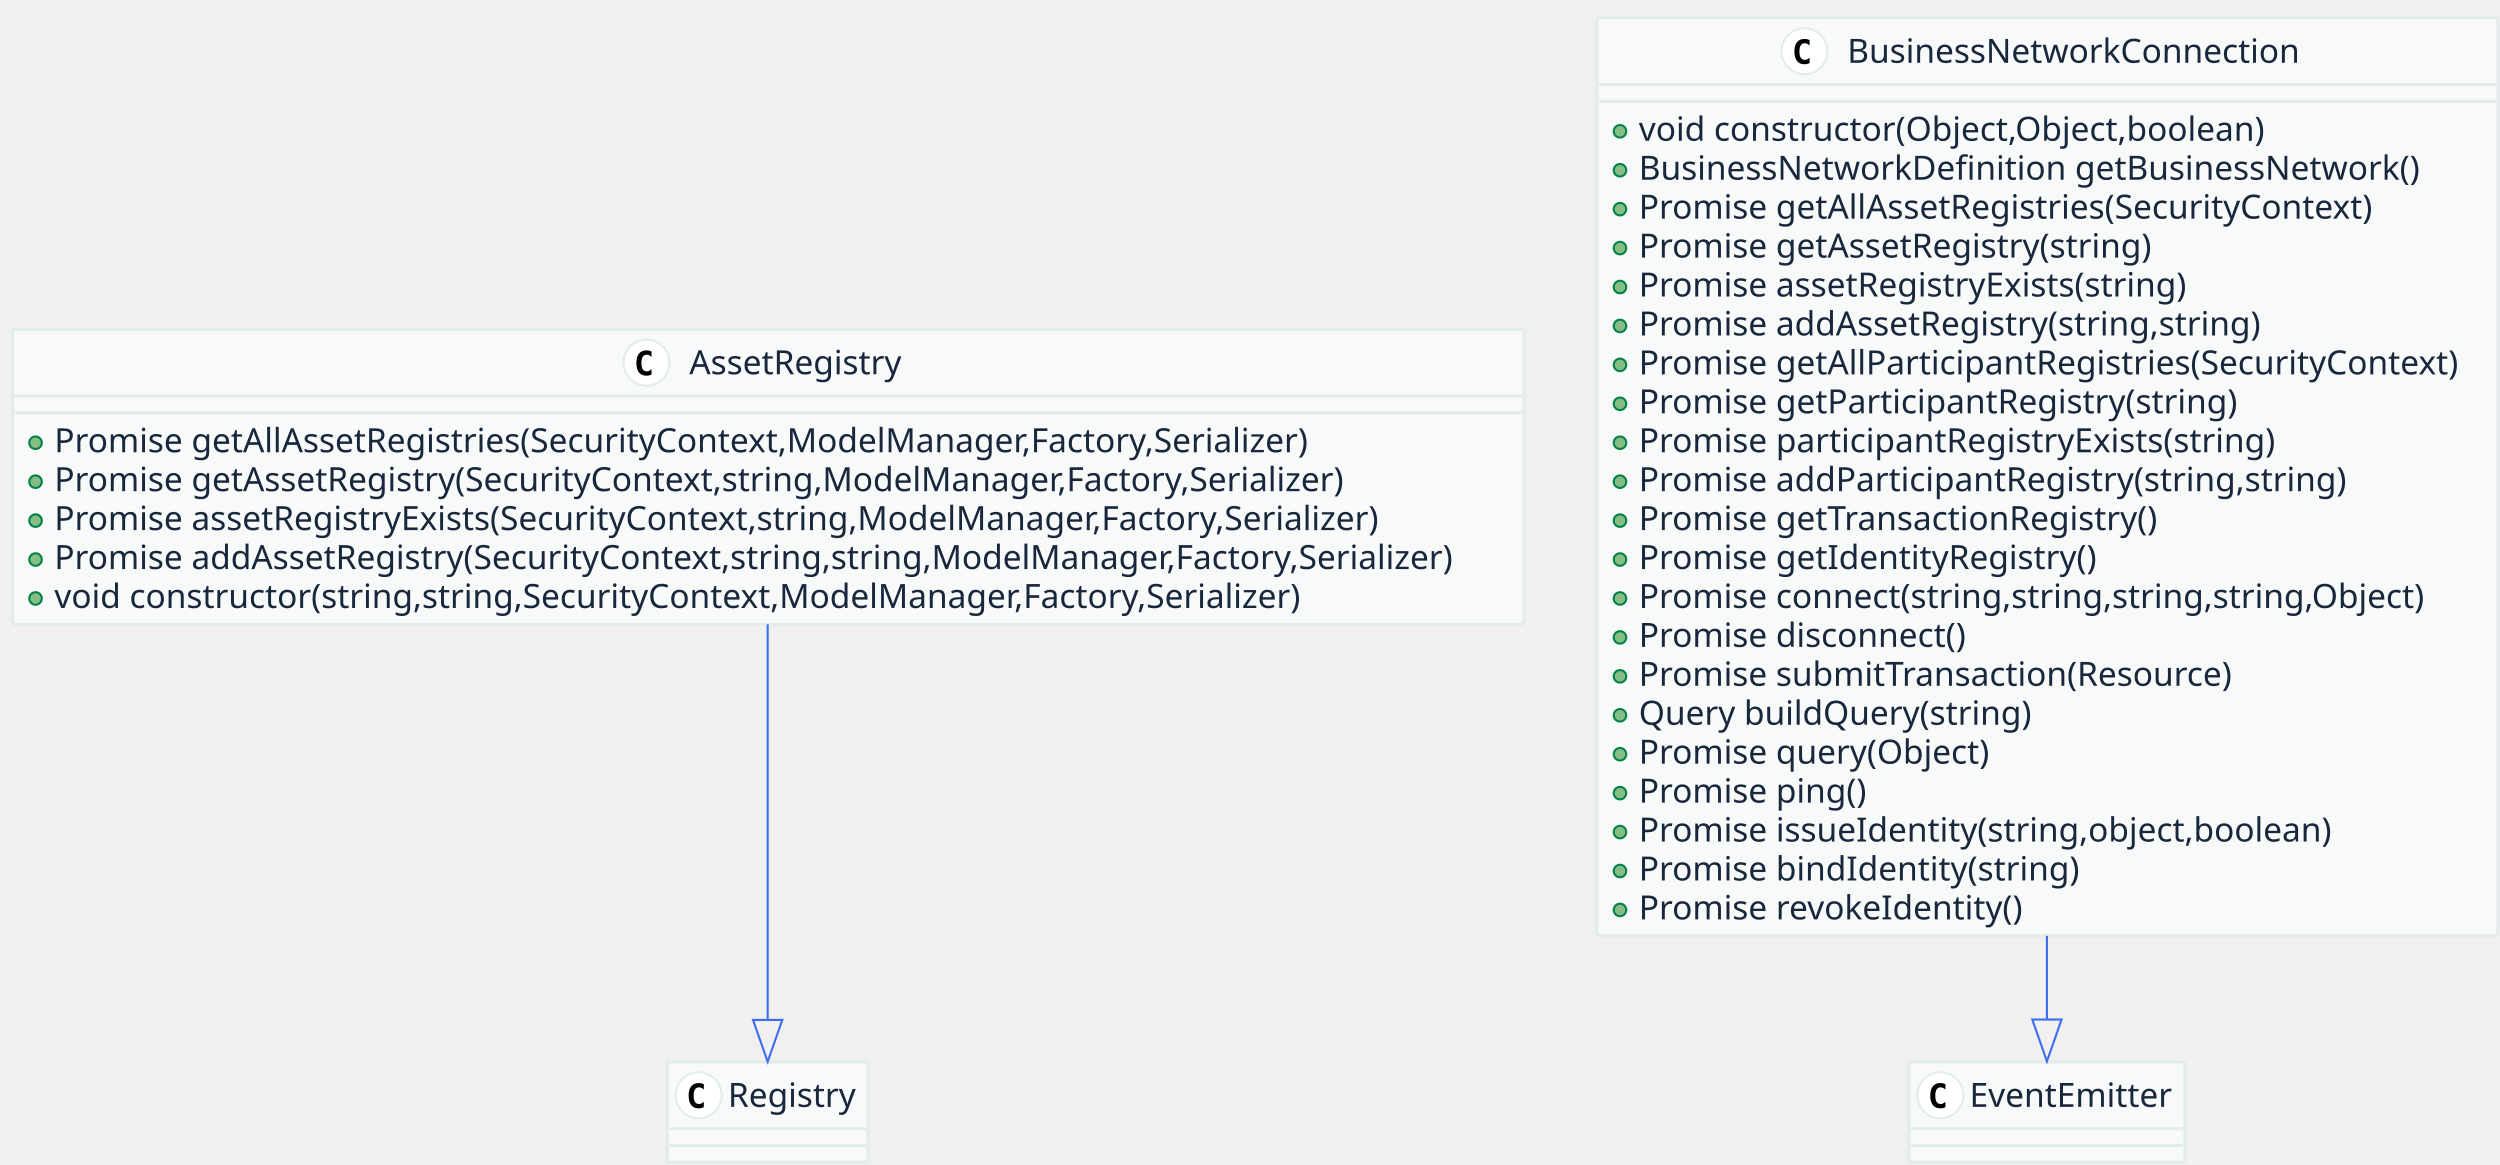
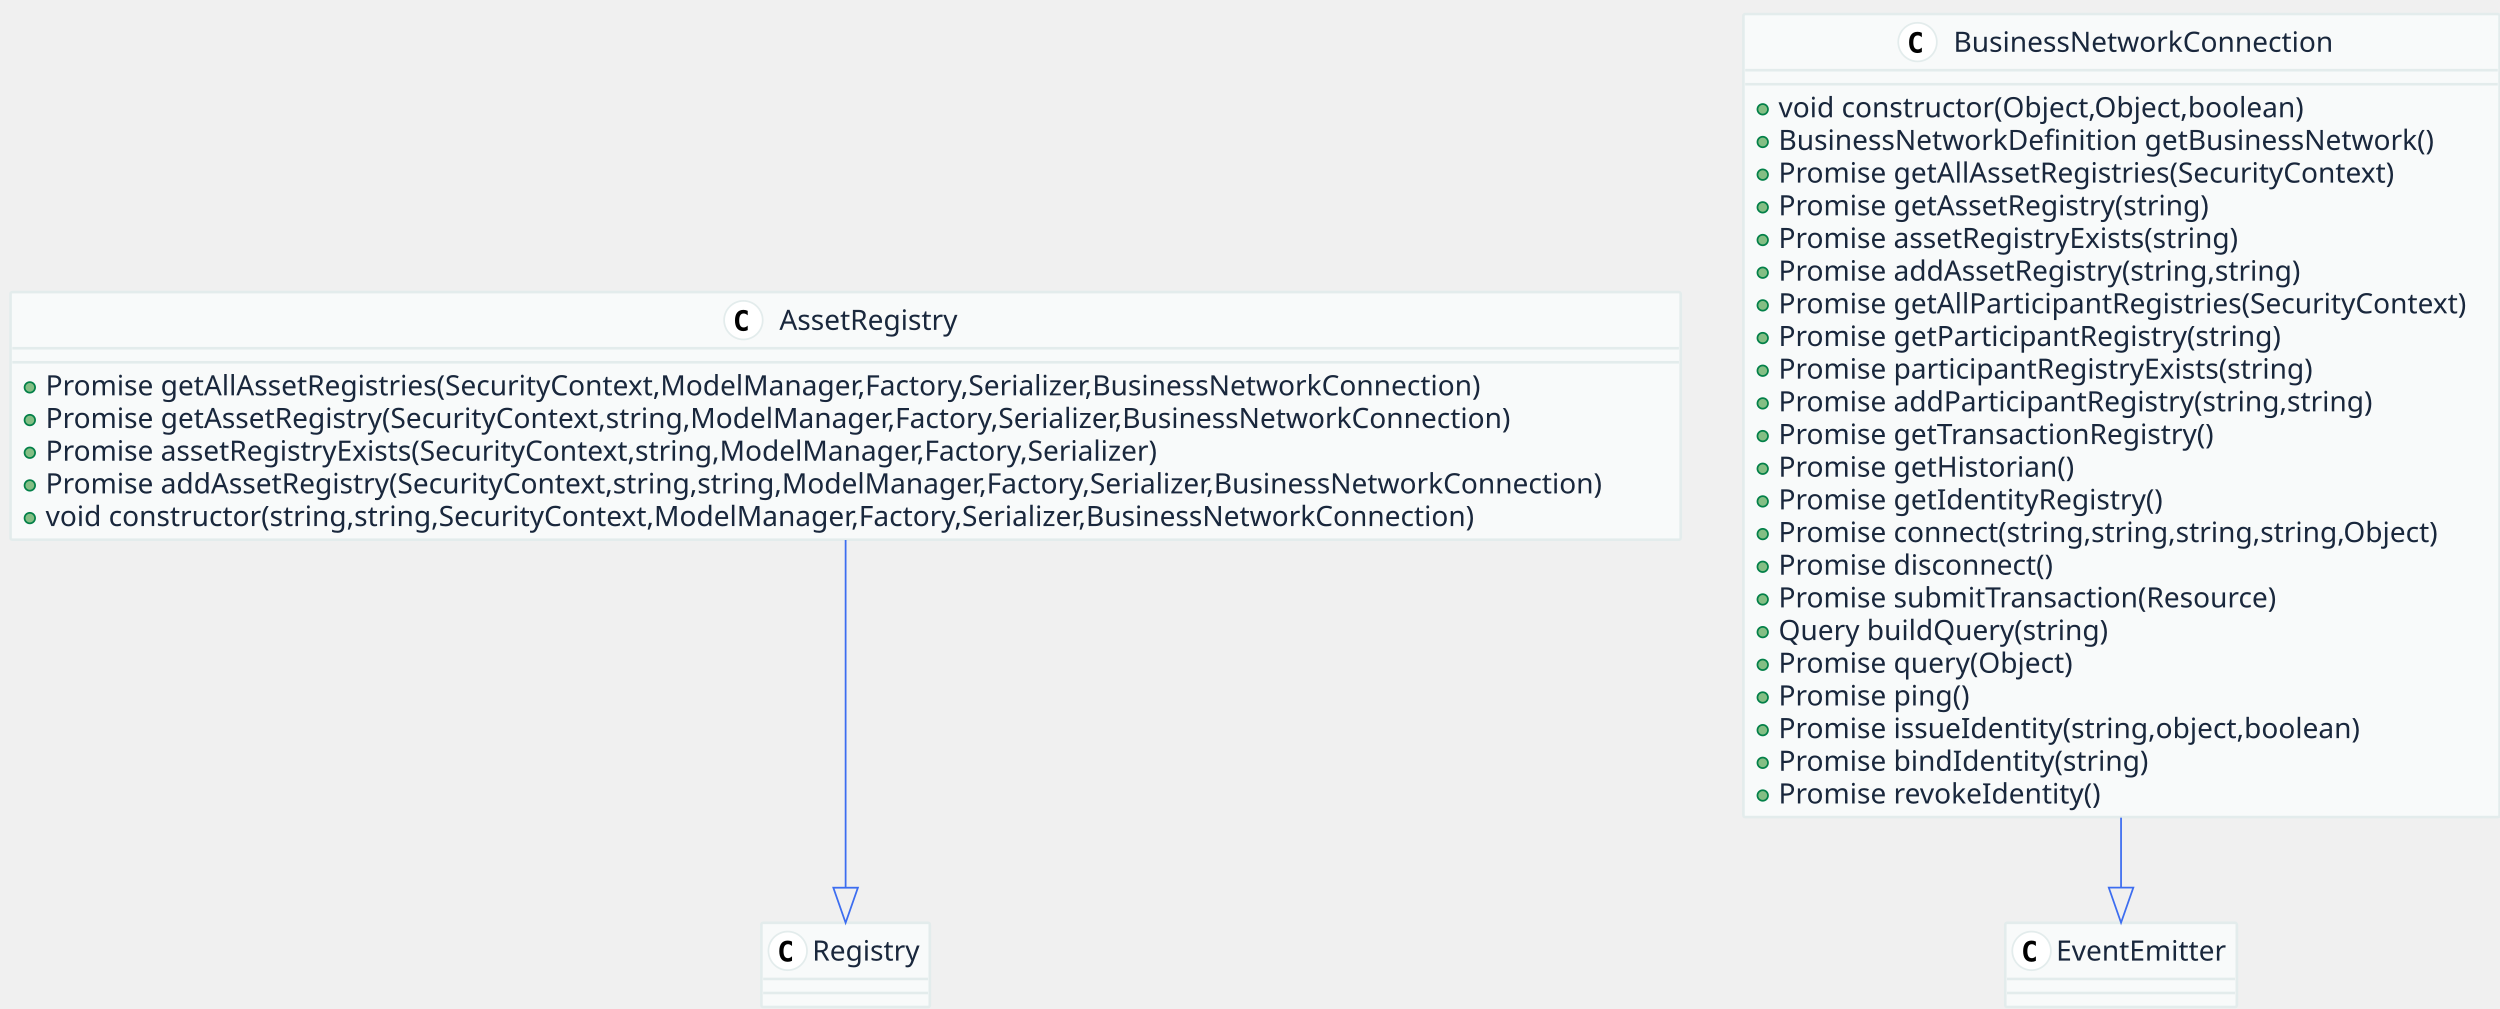
- <svg xmlns="http://www.w3.org/2000/svg" contentScriptType="application/ecmascript" contentStyleType="text/css" height="557px" preserveAspectRatio="none" style="width:1196px;height:557px;" version="1.1" viewBox="0 0 1196 557" width="1196px" zoomAndPan="magnify">
+ <svg xmlns="http://www.w3.org/2000/svg" contentScriptType="application/ecmascript" contentStyleType="text/css" height="575px" preserveAspectRatio="none" style="width:1425px;height:575px;" version="1.1" viewBox="0 0 1425 575" width="1425px" zoomAndPan="magnify">
  <defs />
  <g>
-     <rect fill="#F8FAFA" height="141.125" rx="1" ry="1" style="stroke: #E3ECEC; stroke-width: 1.5;" width="723" x="6" y="157.5" />
-     <ellipse cx="309.25" cy="173.5" fill="#FFFFFF" rx="11" ry="11" style="stroke: #E3ECEC; stroke-width: 1.0;" />
-     <path d="M311.703,179.156 Q311.156,179.438 310.555,179.586 Q309.953,179.734 309.281,179.734 Q306.922,179.734 305.68,178.172 Q304.438,176.609 304.438,173.672 Q304.438,170.734 305.68,169.18 Q306.922,167.625 309.281,167.625 Q309.953,167.625 310.562,167.766 Q311.172,167.906 311.703,168.188 L311.703,170.75 Q311.109,170.203 310.547,169.945 Q309.984,169.688 309.391,169.688 Q308.125,169.688 307.484,170.695 Q306.844,171.703 306.844,173.672 Q306.844,175.641 307.484,176.648 Q308.125,177.656 309.391,177.656 Q309.984,177.656 310.547,177.398 Q311.109,177.141 311.703,176.594 L311.703,179.156 Z " />
-     <text fill="#19273C" font-family="sans-serif" font-size="16" lengthAdjust="spacingAndGlyphs" textLength="108" x="329.75" y="179.039">AssetRegistry</text>
-     <line style="stroke: #E3ECEC; stroke-width: 1.5;" x1="7" x2="728" y1="189.5" y2="189.5" />
-     <line style="stroke: #E3ECEC; stroke-width: 1.5;" x1="7" x2="728" y1="197.5" y2="197.5" />
-     <ellipse cx="17" cy="211.812" fill="#84BE84" rx="3" ry="3" style="stroke: #038048; stroke-width: 1.0;" />
-     <text fill="#19273C" font-family="sans-serif" font-size="16" lengthAdjust="spacingAndGlyphs" textLength="622" x="26" y="216.352">Promise getAllAssetRegistries(SecurityContext,ModelManager,Factory,Serializer)</text>
-     <ellipse cx="17" cy="230.438" fill="#84BE84" rx="3" ry="3" style="stroke: #038048; stroke-width: 1.0;" />
-     <text fill="#19273C" font-family="sans-serif" font-size="16" lengthAdjust="spacingAndGlyphs" textLength="643" x="26" y="234.977">Promise getAssetRegistry(SecurityContext,string,ModelManager,Factory,Serializer)</text>
-     <ellipse cx="17" cy="249.062" fill="#84BE84" rx="3" ry="3" style="stroke: #038048; stroke-width: 1.0;" />
-     <text fill="#19273C" font-family="sans-serif" font-size="16" lengthAdjust="spacingAndGlyphs" textLength="663" x="26" y="253.602">Promise assetRegistryExists(SecurityContext,string,ModelManager,Factory,Serializer)</text>
-     <ellipse cx="17" cy="267.688" fill="#84BE84" rx="3" ry="3" style="stroke: #038048; stroke-width: 1.0;" />
-     <text fill="#19273C" font-family="sans-serif" font-size="16" lengthAdjust="spacingAndGlyphs" textLength="697" x="26" y="272.227">Promise addAssetRegistry(SecurityContext,string,string,ModelManager,Factory,Serializer)</text>
-     <ellipse cx="17" cy="286.312" fill="#84BE84" rx="3" ry="3" style="stroke: #038048; stroke-width: 1.0;" />
-     <text fill="#19273C" font-family="sans-serif" font-size="16" lengthAdjust="spacingAndGlyphs" textLength="622" x="26" y="290.852">void constructor(string,string,SecurityContext,ModelManager,Factory,Serializer)</text>
-     <rect fill="#F8FAFA" height="48" rx="1" ry="1" style="stroke: #E3ECEC; stroke-width: 1.5;" width="96" x="319.25" y="508" />
-     <ellipse cx="334.25" cy="524" fill="#FFFFFF" rx="11" ry="11" style="stroke: #E3ECEC; stroke-width: 1.0;" />
-     <path d="M336.703,529.656 Q336.156,529.938 335.555,530.086 Q334.953,530.234 334.281,530.234 Q331.922,530.234 330.68,528.672 Q329.438,527.109 329.438,524.172 Q329.438,521.234 330.68,519.68 Q331.922,518.125 334.281,518.125 Q334.953,518.125 335.562,518.266 Q336.172,518.406 336.703,518.688 L336.703,521.25 Q336.109,520.703 335.547,520.445 Q334.984,520.188 334.391,520.188 Q333.125,520.188 332.484,521.195 Q331.844,522.203 331.844,524.172 Q331.844,526.141 332.484,527.148 Q333.125,528.156 334.391,528.156 Q334.984,528.156 335.547,527.898 Q336.109,527.641 336.703,527.094 L336.703,529.656 Z " />
-     <text fill="#19273C" font-family="sans-serif" font-size="16" lengthAdjust="spacingAndGlyphs" textLength="64" x="348.25" y="529.539">Registry</text>
-     <line style="stroke: #E3ECEC; stroke-width: 1.5;" x1="320.25" x2="414.25" y1="540" y2="540" />
-     <line style="stroke: #E3ECEC; stroke-width: 1.5;" x1="320.25" x2="414.25" y1="548" y2="548" />
-     <rect fill="#F8FAFA" height="439.125" rx="1" ry="1" style="stroke: #E3ECEC; stroke-width: 1.5;" width="431" x="764" y="8.5" />
-     <ellipse cx="863.25" cy="24.5" fill="#FFFFFF" rx="11" ry="11" style="stroke: #E3ECEC; stroke-width: 1.0;" />
-     <path d="M865.703,30.156 Q865.156,30.438 864.555,30.586 Q863.953,30.734 863.281,30.734 Q860.922,30.734 859.68,29.172 Q858.438,27.609 858.438,24.672 Q858.438,21.734 859.68,20.18 Q860.922,18.625 863.281,18.625 Q863.953,18.625 864.562,18.766 Q865.172,18.906 865.703,19.188 L865.703,21.75 Q865.109,21.203 864.547,20.945 Q863.984,20.688 863.391,20.688 Q862.125,20.688 861.484,21.695 Q860.844,22.703 860.844,24.672 Q860.844,26.641 861.484,27.648 Q862.125,28.656 863.391,28.656 Q863.984,28.656 864.547,28.398 Q865.109,28.141 865.703,27.594 L865.703,30.156 Z " />
-     <text fill="#19273C" font-family="sans-serif" font-size="16" lengthAdjust="spacingAndGlyphs" textLength="224" x="883.75" y="30.039">BusinessNetworkConnection</text>
-     <line style="stroke: #E3ECEC; stroke-width: 1.5;" x1="765" x2="1194" y1="40.5" y2="40.5" />
-     <line style="stroke: #E3ECEC; stroke-width: 1.5;" x1="765" x2="1194" y1="48.5" y2="48.5" />
-     <ellipse cx="775" cy="62.812" fill="#84BE84" rx="3" ry="3" style="stroke: #038048; stroke-width: 1.0;" />
-     <text fill="#19273C" font-family="sans-serif" font-size="16" lengthAdjust="spacingAndGlyphs" textLength="313" x="784" y="67.352">void constructor(Object,Object,boolean)</text>
-     <ellipse cx="775" cy="81.438" fill="#84BE84" rx="3" ry="3" style="stroke: #038048; stroke-width: 1.0;" />
-     <text fill="#19273C" font-family="sans-serif" font-size="16" lengthAdjust="spacingAndGlyphs" textLength="386" x="784" y="85.977">BusinessNetworkDefinition getBusinessNetwork()</text>
-     <ellipse cx="775" cy="100.062" fill="#84BE84" rx="3" ry="3" style="stroke: #038048; stroke-width: 1.0;" />
-     <text fill="#19273C" font-family="sans-serif" font-size="16" lengthAdjust="spacingAndGlyphs" textLength="367" x="784" y="104.602">Promise getAllAssetRegistries(SecurityContext)</text>
-     <ellipse cx="775" cy="118.688" fill="#84BE84" rx="3" ry="3" style="stroke: #038048; stroke-width: 1.0;" />
-     <text fill="#19273C" font-family="sans-serif" font-size="16" lengthAdjust="spacingAndGlyphs" textLength="258" x="784" y="123.227">Promise getAssetRegistry(string)</text>
-     <ellipse cx="775" cy="137.312" fill="#84BE84" rx="3" ry="3" style="stroke: #038048; stroke-width: 1.0;" />
-     <text fill="#19273C" font-family="sans-serif" font-size="16" lengthAdjust="spacingAndGlyphs" textLength="278" x="784" y="141.852">Promise assetRegistryExists(string)</text>
-     <ellipse cx="775" cy="155.938" fill="#84BE84" rx="3" ry="3" style="stroke: #038048; stroke-width: 1.0;" />
-     <text fill="#19273C" font-family="sans-serif" font-size="16" lengthAdjust="spacingAndGlyphs" textLength="312" x="784" y="160.477">Promise addAssetRegistry(string,string)</text>
-     <ellipse cx="775" cy="174.562" fill="#84BE84" rx="3" ry="3" style="stroke: #038048; stroke-width: 1.0;" />
-     <text fill="#19273C" font-family="sans-serif" font-size="16" lengthAdjust="spacingAndGlyphs" textLength="405" x="784" y="179.102">Promise getAllParticipantRegistries(SecurityContext)</text>
-     <ellipse cx="775" cy="193.188" fill="#84BE84" rx="3" ry="3" style="stroke: #038048; stroke-width: 1.0;" />
-     <text fill="#19273C" font-family="sans-serif" font-size="16" lengthAdjust="spacingAndGlyphs" textLength="296" x="784" y="197.727">Promise getParticipantRegistry(string)</text>
-     <ellipse cx="775" cy="211.812" fill="#84BE84" rx="3" ry="3" style="stroke: #038048; stroke-width: 1.0;" />
-     <text fill="#19273C" font-family="sans-serif" font-size="16" lengthAdjust="spacingAndGlyphs" textLength="318" x="784" y="216.352">Promise participantRegistryExists(string)</text>
-     <ellipse cx="775" cy="230.438" fill="#84BE84" rx="3" ry="3" style="stroke: #038048; stroke-width: 1.0;" />
-     <text fill="#19273C" font-family="sans-serif" font-size="16" lengthAdjust="spacingAndGlyphs" textLength="350" x="784" y="234.977">Promise addParticipantRegistry(string,string)</text>
-     <ellipse cx="775" cy="249.062" fill="#84BE84" rx="3" ry="3" style="stroke: #038048; stroke-width: 1.0;" />
-     <text fill="#19273C" font-family="sans-serif" font-size="16" lengthAdjust="spacingAndGlyphs" textLength="260" x="784" y="253.602">Promise getTransactionRegistry()</text>
-     <ellipse cx="775" cy="267.688" fill="#84BE84" rx="3" ry="3" style="stroke: #038048; stroke-width: 1.0;" />
-     <text fill="#19273C" font-family="sans-serif" font-size="16" lengthAdjust="spacingAndGlyphs" textLength="227" x="784" y="272.227">Promise getIdentityRegistry()</text>
-     <ellipse cx="775" cy="286.312" fill="#84BE84" rx="3" ry="3" style="stroke: #038048; stroke-width: 1.0;" />
-     <text fill="#19273C" font-family="sans-serif" font-size="16" lengthAdjust="spacingAndGlyphs" textLength="393" x="784" y="290.852">Promise connect(string,string,string,string,Object)</text>
-     <ellipse cx="775" cy="304.938" fill="#84BE84" rx="3" ry="3" style="stroke: #038048; stroke-width: 1.0;" />
-     <text fill="#19273C" font-family="sans-serif" font-size="16" lengthAdjust="spacingAndGlyphs" textLength="165" x="784" y="309.477">Promise disconnect()</text>
-     <ellipse cx="775" cy="323.562" fill="#84BE84" rx="3" ry="3" style="stroke: #038048; stroke-width: 1.0;" />
-     <text fill="#19273C" font-family="sans-serif" font-size="16" lengthAdjust="spacingAndGlyphs" textLength="298" x="784" y="328.102">Promise submitTransaction(Resource)</text>
-     <ellipse cx="775" cy="342.188" fill="#84BE84" rx="3" ry="3" style="stroke: #038048; stroke-width: 1.0;" />
-     <text fill="#19273C" font-family="sans-serif" font-size="16" lengthAdjust="spacingAndGlyphs" textLength="194" x="784" y="346.727">Query buildQuery(string)</text>
-     <ellipse cx="775" cy="360.812" fill="#84BE84" rx="3" ry="3" style="stroke: #038048; stroke-width: 1.0;" />
-     <text fill="#19273C" font-family="sans-serif" font-size="16" lengthAdjust="spacingAndGlyphs" textLength="175" x="784" y="365.352">Promise query(Object)</text>
-     <ellipse cx="775" cy="379.438" fill="#84BE84" rx="3" ry="3" style="stroke: #038048; stroke-width: 1.0;" />
-     <text fill="#19273C" font-family="sans-serif" font-size="16" lengthAdjust="spacingAndGlyphs" textLength="113" x="784" y="383.977">Promise ping()</text>
-     <ellipse cx="775" cy="398.062" fill="#84BE84" rx="3" ry="3" style="stroke: #038048; stroke-width: 1.0;" />
-     <text fill="#19273C" font-family="sans-serif" font-size="16" lengthAdjust="spacingAndGlyphs" textLength="341" x="784" y="402.602">Promise issueIdentity(string,object,boolean)</text>
-     <ellipse cx="775" cy="416.688" fill="#84BE84" rx="3" ry="3" style="stroke: #038048; stroke-width: 1.0;" />
-     <text fill="#19273C" font-family="sans-serif" font-size="16" lengthAdjust="spacingAndGlyphs" textLength="216" x="784" y="421.227">Promise bindIdentity(string)</text>
-     <ellipse cx="775" cy="435.312" fill="#84BE84" rx="3" ry="3" style="stroke: #038048; stroke-width: 1.0;" />
-     <text fill="#19273C" font-family="sans-serif" font-size="16" lengthAdjust="spacingAndGlyphs" textLength="191" x="784" y="439.852">Promise revokeIdentity()</text>
-     <rect fill="#F8FAFA" height="48" rx="1" ry="1" style="stroke: #E3ECEC; stroke-width: 1.5;" width="132" x="913.25" y="508" />
-     <ellipse cx="928.25" cy="524" fill="#FFFFFF" rx="11" ry="11" style="stroke: #E3ECEC; stroke-width: 1.0;" />
-     <path d="M930.703,529.656 Q930.156,529.938 929.555,530.086 Q928.953,530.234 928.281,530.234 Q925.922,530.234 924.68,528.672 Q923.438,527.109 923.438,524.172 Q923.438,521.234 924.68,519.68 Q925.922,518.125 928.281,518.125 Q928.953,518.125 929.562,518.266 Q930.172,518.406 930.703,518.688 L930.703,521.25 Q930.109,520.703 929.547,520.445 Q928.984,520.188 928.391,520.188 Q927.125,520.188 926.484,521.195 Q925.844,522.203 925.844,524.172 Q925.844,526.141 926.484,527.148 Q927.125,528.156 928.391,528.156 Q928.984,528.156 929.547,527.898 Q930.109,527.641 930.703,527.094 L930.703,529.656 Z " />
-     <text fill="#19273C" font-family="sans-serif" font-size="16" lengthAdjust="spacingAndGlyphs" textLength="100" x="942.25" y="529.539">EventEmitter</text>
-     <line style="stroke: #E3ECEC; stroke-width: 1.5;" x1="914.25" x2="1044.25" y1="540" y2="540" />
-     <line style="stroke: #E3ECEC; stroke-width: 1.5;" x1="914.25" x2="1044.25" y1="548" y2="548" />
-     <path d="M367.25,298.664 C367.25,356.973 367.25,438.346 367.25,487.703 " fill="none" style="stroke: #3C6DF0; stroke-width: 1.0;" />
-     <polygon fill="none" points="374.25,487.93,367.25,507.93,360.25,487.93,374.25,487.93" style="stroke: #3C6DF0; stroke-width: 1.0;" />
-     <path d="M979.25,447.678 C979.25,462.293 979.25,475.842 979.25,487.584 " fill="none" style="stroke: #3C6DF0; stroke-width: 1.0;" />
-     <polygon fill="none" points="986.25,487.745,979.25,507.745,972.25,487.745,986.25,487.745" style="stroke: #3C6DF0; stroke-width: 1.0;" />
+     <rect fill="#F8FAFA" height="141.125" rx="1" ry="1" style="stroke: #E3ECEC; stroke-width: 1.5;" width="952" x="6" y="166.5" />
+     <ellipse cx="423.75" cy="182.5" fill="#FFFFFF" rx="11" ry="11" style="stroke: #E3ECEC; stroke-width: 1.0;" />
+     <path d="M426.203,188.156 Q425.656,188.438 425.055,188.586 Q424.453,188.734 423.781,188.734 Q421.422,188.734 420.18,187.172 Q418.938,185.609 418.938,182.672 Q418.938,179.734 420.18,178.18 Q421.422,176.625 423.781,176.625 Q424.453,176.625 425.062,176.766 Q425.672,176.906 426.203,177.188 L426.203,179.75 Q425.609,179.203 425.047,178.945 Q424.484,178.688 423.891,178.688 Q422.625,178.688 421.984,179.695 Q421.344,180.703 421.344,182.672 Q421.344,184.641 421.984,185.648 Q422.625,186.656 423.891,186.656 Q424.484,186.656 425.047,186.398 Q425.609,186.141 426.203,185.594 L426.203,188.156 Z " />
+     <text fill="#19273C" font-family="sans-serif" font-size="16" lengthAdjust="spacingAndGlyphs" textLength="108" x="444.25" y="188.039">AssetRegistry</text>
+     <line style="stroke: #E3ECEC; stroke-width: 1.5;" x1="7" x2="957" y1="198.5" y2="198.5" />
+     <line style="stroke: #E3ECEC; stroke-width: 1.5;" x1="7" x2="957" y1="206.5" y2="206.5" />
+     <ellipse cx="17" cy="220.812" fill="#84BE84" rx="3" ry="3" style="stroke: #038048; stroke-width: 1.0;" />
+     <text fill="#19273C" font-family="sans-serif" font-size="16" lengthAdjust="spacingAndGlyphs" textLength="851" x="26" y="225.352">Promise getAllAssetRegistries(SecurityContext,ModelManager,Factory,Serializer,BusinessNetworkConnection)</text>
+     <ellipse cx="17" cy="239.438" fill="#84BE84" rx="3" ry="3" style="stroke: #038048; stroke-width: 1.0;" />
+     <text fill="#19273C" font-family="sans-serif" font-size="16" lengthAdjust="spacingAndGlyphs" textLength="872" x="26" y="243.977">Promise getAssetRegistry(SecurityContext,string,ModelManager,Factory,Serializer,BusinessNetworkConnection)</text>
+     <ellipse cx="17" cy="258.062" fill="#84BE84" rx="3" ry="3" style="stroke: #038048; stroke-width: 1.0;" />
+     <text fill="#19273C" font-family="sans-serif" font-size="16" lengthAdjust="spacingAndGlyphs" textLength="663" x="26" y="262.602">Promise assetRegistryExists(SecurityContext,string,ModelManager,Factory,Serializer)</text>
+     <ellipse cx="17" cy="276.688" fill="#84BE84" rx="3" ry="3" style="stroke: #038048; stroke-width: 1.0;" />
+     <text fill="#19273C" font-family="sans-serif" font-size="16" lengthAdjust="spacingAndGlyphs" textLength="926" x="26" y="281.227">Promise addAssetRegistry(SecurityContext,string,string,ModelManager,Factory,Serializer,BusinessNetworkConnection)</text>
+     <ellipse cx="17" cy="295.312" fill="#84BE84" rx="3" ry="3" style="stroke: #038048; stroke-width: 1.0;" />
+     <text fill="#19273C" font-family="sans-serif" font-size="16" lengthAdjust="spacingAndGlyphs" textLength="851" x="26" y="299.852">void constructor(string,string,SecurityContext,ModelManager,Factory,Serializer,BusinessNetworkConnection)</text>
+     <rect fill="#F8FAFA" height="48" rx="1" ry="1" style="stroke: #E3ECEC; stroke-width: 1.5;" width="96" x="434" y="526" />
+     <ellipse cx="449" cy="542" fill="#FFFFFF" rx="11" ry="11" style="stroke: #E3ECEC; stroke-width: 1.0;" />
+     <path d="M451.453,547.656 Q450.906,547.938 450.305,548.086 Q449.703,548.234 449.031,548.234 Q446.672,548.234 445.43,546.672 Q444.188,545.109 444.188,542.172 Q444.188,539.234 445.43,537.68 Q446.672,536.125 449.031,536.125 Q449.703,536.125 450.312,536.266 Q450.922,536.406 451.453,536.688 L451.453,539.25 Q450.859,538.703 450.297,538.445 Q449.734,538.188 449.141,538.188 Q447.875,538.188 447.234,539.195 Q446.594,540.203 446.594,542.172 Q446.594,544.141 447.234,545.148 Q447.875,546.156 449.141,546.156 Q449.734,546.156 450.297,545.898 Q450.859,545.641 451.453,545.094 L451.453,547.656 Z " />
+     <text fill="#19273C" font-family="sans-serif" font-size="16" lengthAdjust="spacingAndGlyphs" textLength="64" x="463" y="547.539">Registry</text>
+     <line style="stroke: #E3ECEC; stroke-width: 1.5;" x1="435" x2="529" y1="558" y2="558" />
+     <line style="stroke: #E3ECEC; stroke-width: 1.5;" x1="435" x2="529" y1="566" y2="566" />
+     <rect fill="#F8FAFA" height="457.75" rx="1" ry="1" style="stroke: #E3ECEC; stroke-width: 1.5;" width="431" x="993.75" y="8" />
+     <ellipse cx="1093" cy="24" fill="#FFFFFF" rx="11" ry="11" style="stroke: #E3ECEC; stroke-width: 1.0;" />
+     <path d="M1095.453,29.656 Q1094.906,29.938 1094.305,30.086 Q1093.703,30.234 1093.031,30.234 Q1090.672,30.234 1089.43,28.672 Q1088.188,27.109 1088.188,24.172 Q1088.188,21.234 1089.43,19.68 Q1090.672,18.125 1093.031,18.125 Q1093.703,18.125 1094.312,18.266 Q1094.922,18.406 1095.453,18.688 L1095.453,21.25 Q1094.859,20.703 1094.297,20.445 Q1093.734,20.188 1093.141,20.188 Q1091.875,20.188 1091.234,21.195 Q1090.594,22.203 1090.594,24.172 Q1090.594,26.141 1091.234,27.148 Q1091.875,28.156 1093.141,28.156 Q1093.734,28.156 1094.297,27.898 Q1094.859,27.641 1095.453,27.094 L1095.453,29.656 Z " />
+     <text fill="#19273C" font-family="sans-serif" font-size="16" lengthAdjust="spacingAndGlyphs" textLength="224" x="1113.5" y="29.539">BusinessNetworkConnection</text>
+     <line style="stroke: #E3ECEC; stroke-width: 1.5;" x1="994.75" x2="1423.75" y1="40" y2="40" />
+     <line style="stroke: #E3ECEC; stroke-width: 1.5;" x1="994.75" x2="1423.75" y1="48" y2="48" />
+     <ellipse cx="1004.75" cy="62.312" fill="#84BE84" rx="3" ry="3" style="stroke: #038048; stroke-width: 1.0;" />
+     <text fill="#19273C" font-family="sans-serif" font-size="16" lengthAdjust="spacingAndGlyphs" textLength="313" x="1013.75" y="66.852">void constructor(Object,Object,boolean)</text>
+     <ellipse cx="1004.75" cy="80.938" fill="#84BE84" rx="3" ry="3" style="stroke: #038048; stroke-width: 1.0;" />
+     <text fill="#19273C" font-family="sans-serif" font-size="16" lengthAdjust="spacingAndGlyphs" textLength="386" x="1013.75" y="85.477">BusinessNetworkDefinition getBusinessNetwork()</text>
+     <ellipse cx="1004.75" cy="99.562" fill="#84BE84" rx="3" ry="3" style="stroke: #038048; stroke-width: 1.0;" />
+     <text fill="#19273C" font-family="sans-serif" font-size="16" lengthAdjust="spacingAndGlyphs" textLength="367" x="1013.75" y="104.102">Promise getAllAssetRegistries(SecurityContext)</text>
+     <ellipse cx="1004.75" cy="118.188" fill="#84BE84" rx="3" ry="3" style="stroke: #038048; stroke-width: 1.0;" />
+     <text fill="#19273C" font-family="sans-serif" font-size="16" lengthAdjust="spacingAndGlyphs" textLength="258" x="1013.75" y="122.727">Promise getAssetRegistry(string)</text>
+     <ellipse cx="1004.75" cy="136.812" fill="#84BE84" rx="3" ry="3" style="stroke: #038048; stroke-width: 1.0;" />
+     <text fill="#19273C" font-family="sans-serif" font-size="16" lengthAdjust="spacingAndGlyphs" textLength="278" x="1013.75" y="141.352">Promise assetRegistryExists(string)</text>
+     <ellipse cx="1004.75" cy="155.438" fill="#84BE84" rx="3" ry="3" style="stroke: #038048; stroke-width: 1.0;" />
+     <text fill="#19273C" font-family="sans-serif" font-size="16" lengthAdjust="spacingAndGlyphs" textLength="312" x="1013.75" y="159.977">Promise addAssetRegistry(string,string)</text>
+     <ellipse cx="1004.75" cy="174.062" fill="#84BE84" rx="3" ry="3" style="stroke: #038048; stroke-width: 1.0;" />
+     <text fill="#19273C" font-family="sans-serif" font-size="16" lengthAdjust="spacingAndGlyphs" textLength="405" x="1013.75" y="178.602">Promise getAllParticipantRegistries(SecurityContext)</text>
+     <ellipse cx="1004.75" cy="192.688" fill="#84BE84" rx="3" ry="3" style="stroke: #038048; stroke-width: 1.0;" />
+     <text fill="#19273C" font-family="sans-serif" font-size="16" lengthAdjust="spacingAndGlyphs" textLength="296" x="1013.75" y="197.227">Promise getParticipantRegistry(string)</text>
+     <ellipse cx="1004.75" cy="211.312" fill="#84BE84" rx="3" ry="3" style="stroke: #038048; stroke-width: 1.0;" />
+     <text fill="#19273C" font-family="sans-serif" font-size="16" lengthAdjust="spacingAndGlyphs" textLength="318" x="1013.75" y="215.852">Promise participantRegistryExists(string)</text>
+     <ellipse cx="1004.75" cy="229.938" fill="#84BE84" rx="3" ry="3" style="stroke: #038048; stroke-width: 1.0;" />
+     <text fill="#19273C" font-family="sans-serif" font-size="16" lengthAdjust="spacingAndGlyphs" textLength="350" x="1013.75" y="234.477">Promise addParticipantRegistry(string,string)</text>
+     <ellipse cx="1004.75" cy="248.562" fill="#84BE84" rx="3" ry="3" style="stroke: #038048; stroke-width: 1.0;" />
+     <text fill="#19273C" font-family="sans-serif" font-size="16" lengthAdjust="spacingAndGlyphs" textLength="260" x="1013.75" y="253.102">Promise getTransactionRegistry()</text>
+     <ellipse cx="1004.75" cy="267.188" fill="#84BE84" rx="3" ry="3" style="stroke: #038048; stroke-width: 1.0;" />
+     <text fill="#19273C" font-family="sans-serif" font-size="16" lengthAdjust="spacingAndGlyphs" textLength="174" x="1013.75" y="271.727">Promise getHistorian()</text>
+     <ellipse cx="1004.75" cy="285.812" fill="#84BE84" rx="3" ry="3" style="stroke: #038048; stroke-width: 1.0;" />
+     <text fill="#19273C" font-family="sans-serif" font-size="16" lengthAdjust="spacingAndGlyphs" textLength="227" x="1013.75" y="290.352">Promise getIdentityRegistry()</text>
+     <ellipse cx="1004.75" cy="304.438" fill="#84BE84" rx="3" ry="3" style="stroke: #038048; stroke-width: 1.0;" />
+     <text fill="#19273C" font-family="sans-serif" font-size="16" lengthAdjust="spacingAndGlyphs" textLength="393" x="1013.75" y="308.977">Promise connect(string,string,string,string,Object)</text>
+     <ellipse cx="1004.75" cy="323.062" fill="#84BE84" rx="3" ry="3" style="stroke: #038048; stroke-width: 1.0;" />
+     <text fill="#19273C" font-family="sans-serif" font-size="16" lengthAdjust="spacingAndGlyphs" textLength="165" x="1013.75" y="327.602">Promise disconnect()</text>
+     <ellipse cx="1004.75" cy="341.688" fill="#84BE84" rx="3" ry="3" style="stroke: #038048; stroke-width: 1.0;" />
+     <text fill="#19273C" font-family="sans-serif" font-size="16" lengthAdjust="spacingAndGlyphs" textLength="298" x="1013.75" y="346.227">Promise submitTransaction(Resource)</text>
+     <ellipse cx="1004.75" cy="360.312" fill="#84BE84" rx="3" ry="3" style="stroke: #038048; stroke-width: 1.0;" />
+     <text fill="#19273C" font-family="sans-serif" font-size="16" lengthAdjust="spacingAndGlyphs" textLength="194" x="1013.75" y="364.852">Query buildQuery(string)</text>
+     <ellipse cx="1004.75" cy="378.938" fill="#84BE84" rx="3" ry="3" style="stroke: #038048; stroke-width: 1.0;" />
+     <text fill="#19273C" font-family="sans-serif" font-size="16" lengthAdjust="spacingAndGlyphs" textLength="175" x="1013.75" y="383.477">Promise query(Object)</text>
+     <ellipse cx="1004.75" cy="397.562" fill="#84BE84" rx="3" ry="3" style="stroke: #038048; stroke-width: 1.0;" />
+     <text fill="#19273C" font-family="sans-serif" font-size="16" lengthAdjust="spacingAndGlyphs" textLength="113" x="1013.75" y="402.102">Promise ping()</text>
+     <ellipse cx="1004.75" cy="416.188" fill="#84BE84" rx="3" ry="3" style="stroke: #038048; stroke-width: 1.0;" />
+     <text fill="#19273C" font-family="sans-serif" font-size="16" lengthAdjust="spacingAndGlyphs" textLength="341" x="1013.75" y="420.727">Promise issueIdentity(string,object,boolean)</text>
+     <ellipse cx="1004.75" cy="434.812" fill="#84BE84" rx="3" ry="3" style="stroke: #038048; stroke-width: 1.0;" />
+     <text fill="#19273C" font-family="sans-serif" font-size="16" lengthAdjust="spacingAndGlyphs" textLength="216" x="1013.75" y="439.352">Promise bindIdentity(string)</text>
+     <ellipse cx="1004.75" cy="453.438" fill="#84BE84" rx="3" ry="3" style="stroke: #038048; stroke-width: 1.0;" />
+     <text fill="#19273C" font-family="sans-serif" font-size="16" lengthAdjust="spacingAndGlyphs" textLength="191" x="1013.75" y="457.977">Promise revokeIdentity()</text>
+     <rect fill="#F8FAFA" height="48" rx="1" ry="1" style="stroke: #E3ECEC; stroke-width: 1.5;" width="132" x="1143" y="526" />
+     <ellipse cx="1158" cy="542" fill="#FFFFFF" rx="11" ry="11" style="stroke: #E3ECEC; stroke-width: 1.0;" />
+     <path d="M1160.453,547.656 Q1159.906,547.938 1159.305,548.086 Q1158.703,548.234 1158.031,548.234 Q1155.672,548.234 1154.43,546.672 Q1153.188,545.109 1153.188,542.172 Q1153.188,539.234 1154.43,537.68 Q1155.672,536.125 1158.031,536.125 Q1158.703,536.125 1159.312,536.266 Q1159.922,536.406 1160.453,536.688 L1160.453,539.25 Q1159.859,538.703 1159.297,538.445 Q1158.734,538.188 1158.141,538.188 Q1156.875,538.188 1156.234,539.195 Q1155.594,540.203 1155.594,542.172 Q1155.594,544.141 1156.234,545.148 Q1156.875,546.156 1158.141,546.156 Q1158.734,546.156 1159.297,545.898 Q1159.859,545.641 1160.453,545.094 L1160.453,547.656 Z " />
+     <text fill="#19273C" font-family="sans-serif" font-size="16" lengthAdjust="spacingAndGlyphs" textLength="100" x="1172" y="547.539">EventEmitter</text>
+     <line style="stroke: #E3ECEC; stroke-width: 1.5;" x1="1144" x2="1274" y1="558" y2="558" />
+     <line style="stroke: #E3ECEC; stroke-width: 1.5;" x1="1144" x2="1274" y1="566" y2="566" />
+     <path d="M482,307.794 C482,368.479 482,454.49 482,505.723 " fill="none" style="stroke: #3C6DF0; stroke-width: 1.0;" />
+     <polygon fill="none" points="489,505.988,482,525.988,475,505.988,489,505.988" style="stroke: #3C6DF0; stroke-width: 1.0;" />
+     <path d="M1209,466.066 C1209,480.679 1209,494.189 1209,505.88 " fill="none" style="stroke: #3C6DF0; stroke-width: 1.0;" />
+     <polygon fill="none" points="1216,505.932,1209,525.932,1202,505.932,1216,505.932" style="stroke: #3C6DF0; stroke-width: 1.0;" />
  </g>
</svg>
